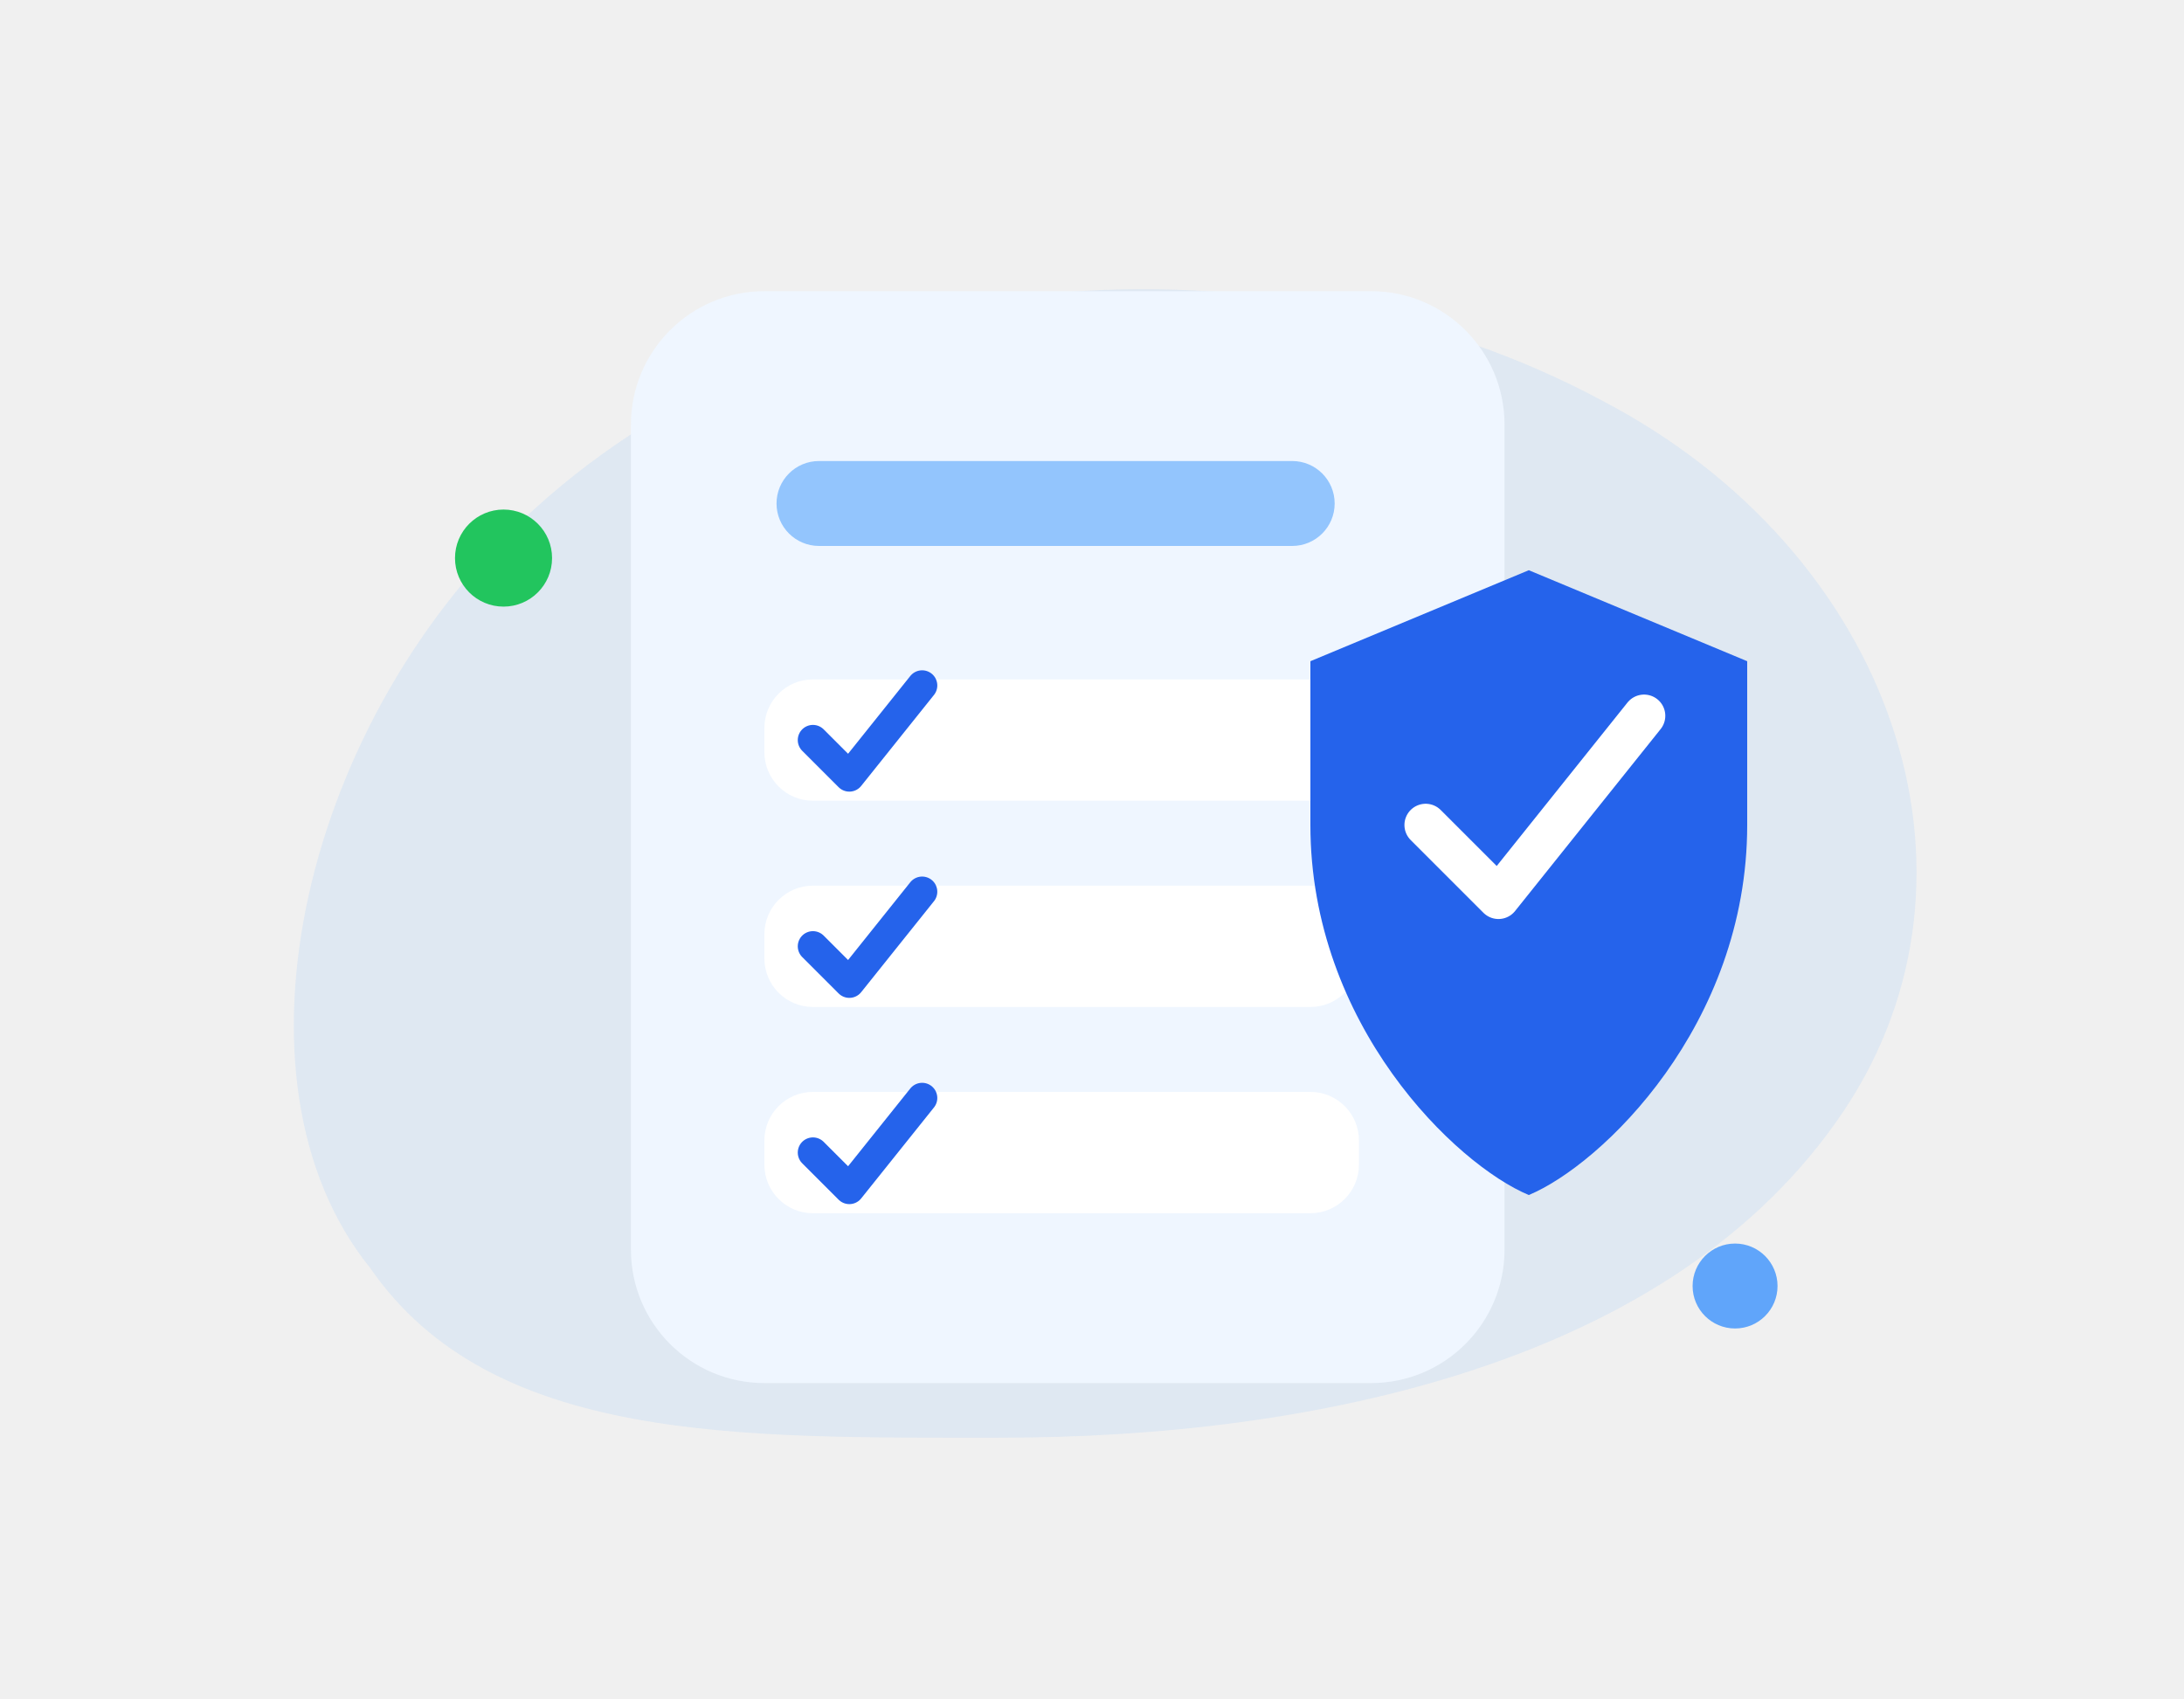
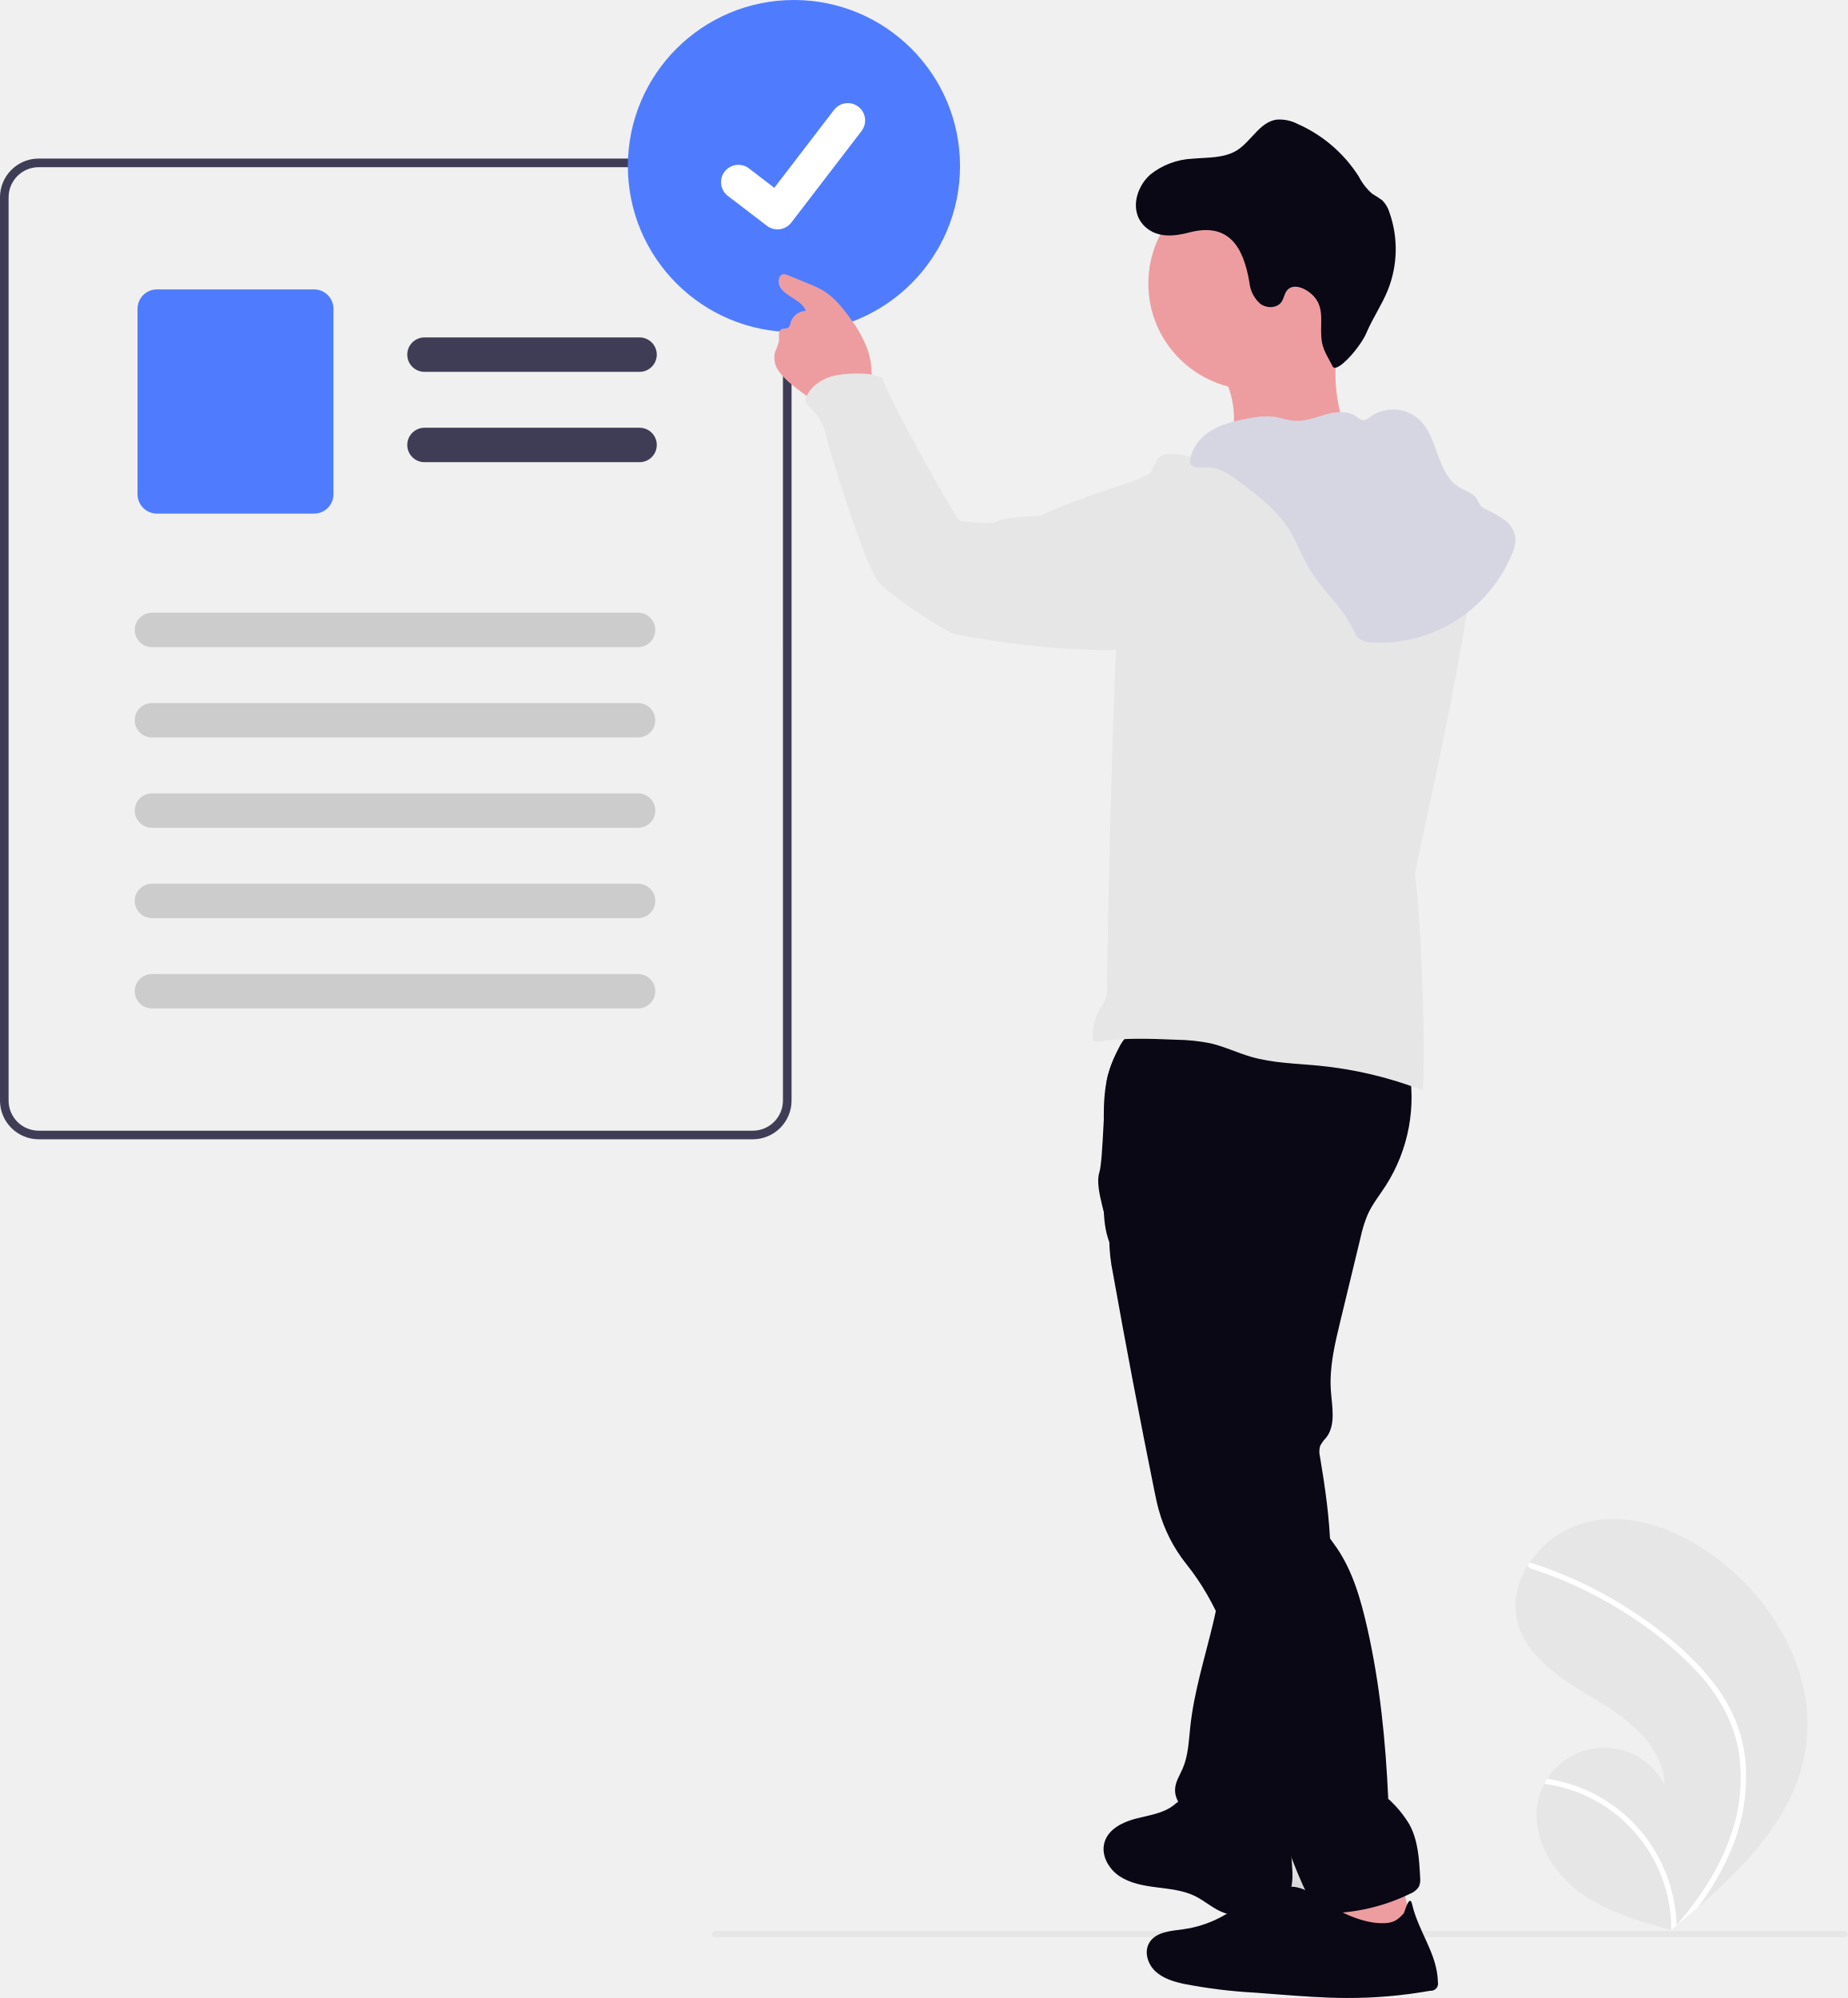
- <svg xmlns="http://www.w3.org/2000/svg" viewBox="0 0 360 280" role="img" aria-label="Authorization consent">
-   <path fill="#93c5fd" fill-opacity=".18" d="M61 209c-25-31-11-91 27-125 46-42 122-47 176-18 48 25 66 78 40 117-28 42-88 54-139 54-43 0-84 1-104-28Z" />
-   <rect x="104" y="48" width="144" height="180" rx="22" fill="#eff6ff" />
-   <rect x="128" y="76" width="92" height="14" rx="7" fill="#93c5fd" />
-   <g fill="#fff">
-     <rect x="126" y="112" width="98" height="20" rx="8" />
-     <rect x="126" y="146" width="98" height="20" rx="8" />
-     <rect x="126" y="180" width="98" height="20" rx="8" />
+ <svg xmlns="http://www.w3.org/2000/svg" width="601.798" height="650.827" viewBox="0 0 601.798 650.827">
+   <defs>
+     <linearGradient id="a" x1="-145.593" y1="1" x2="-145.593" gradientUnits="objectBoundingBox">
+       <stop offset="0" stop-color="gray" stop-opacity="0.251" />
+       <stop offset="0.535" stop-color="gray" stop-opacity="0.122" />
+       <stop offset="1" stop-color="gray" stop-opacity="0.102" />
+     </linearGradient>
+   </defs>
+   <g transform="translate(-659.101 -178.5)">
+     <g transform="translate(49 -1.543)">
+       <path d="M838.138,578.43c-3.4,20.945-18.741,37.163-35.069,51.336q-3.42,2.969-6.856,5.822c-.016.009-.031.027-.047.037-.11.091-.221.182-.323.273l-1.415,1.172.294.092.917.282c-.315-.086-.625-.169-.94-.255-.094-.027-.191-.049-.285-.076-10.826-2.924-21.872-6.133-30.722-12.984-9.182-7.115-15.5-19.245-12.338-30.422a20.465,20.465,0,0,1,1.726-4.213c.3-.559.628-1.1.974-1.633a21.937,21.937,0,0,1,38.2,2.125c-.154-12.315-11.4-21.295-21.953-27.651s-22.5-13.213-25.822-25.08c-1.85-6.6-.294-13.4,3.339-19.147.113-.175.226-.349.343-.52a32.014,32.014,0,0,1,19.114-13.414c14.615-3.316,29.932,2.791,41.921,11.79C828.491,530.441,842.007,554.616,838.138,578.43Z" transform="translate(360 171.601)" fill="#e6e6e6" />
+       <path d="M809.624,563.947a54.422,54.422,0,0,1,8.188,13.5,47.256,47.256,0,0,1,3.286,13.662,60.548,60.548,0,0,1-4.587,28.3,87.138,87.138,0,0,1-10.957,19.008q-3.42,2.969-6.856,5.822c-.016.009-.031.027-.048.037-.11.091-.221.182-.323.273l-1.415,1.172.294.092.917.282c-.315-.086-.625-.169-.94-.255-.094-.027-.191-.049-.285-.076a47.744,47.744,0,0,0-41.334-47.62c.3-.559.628-1.1.974-1.633a50.371,50.371,0,0,1,8.63,2.132,49.355,49.355,0,0,1,24.722,18.7,50.46,50.46,0,0,1,8.757,26.837c.378-.435.756-.879,1.121-1.318,6.968-8.258,12.928-17.491,16.481-27.748a56.325,56.325,0,0,0,2.678-27.163c-1.585-9.949-6.68-18.729-13.414-26.1a117.9,117.9,0,0,0-24.936-20.2,133.972,133.972,0,0,0-29.644-13.723.963.963,0,0,1-.629-1.169.819.819,0,0,1,.343-.521.713.713,0,0,1,.618-.048c1.285.414,2.562.837,3.832,1.286a135.491,135.491,0,0,1,30,15C794.113,548.468,802.773,555.512,809.624,563.947Z" transform="translate(357.515 162.946)" fill="#fff" />
+     </g>
+     <path d="M555.944,239.95a12.742,12.742,0,0,0-11.652-7.8H311.709A12.615,12.615,0,0,0,299.1,244.761V539a12.615,12.615,0,0,0,12.608,12.608H544.3A12.625,12.625,0,0,0,556.908,539V244.761a12.384,12.384,0,0,0-.956-4.812ZM554.1,539a9.82,9.82,0,0,1-9.808,9.808H311.709A9.809,9.809,0,0,1,301.9,539V244.763a9.821,9.821,0,0,1,9.808-9.808H544.3a9.857,9.857,0,0,1,9.1,6.17,10.869,10.869,0,0,1,.369,1.107,9.726,9.726,0,0,1,.335,2.532Z" transform="translate(360 -2)" fill="#3f3d56" />
+     <path d="M507.407,301.623H437.35a5.6,5.6,0,0,1,0-11.21h70.057a5.6,5.6,0,1,1,0,11.21Z" transform="translate(360 -2)" fill="#3f3d56" />
+     <path d="M507.407,331.047H437.35a5.6,5.6,0,1,1,0-11.21h70.057a5.6,5.6,0,1,1,0,11.21Z" transform="translate(360 -2)" fill="#3f3d56" />
+     <path d="M401.4,347.8h-51.2a6.312,6.312,0,0,1-6.306-6.306V281.078a6.312,6.312,0,0,1,6.306-6.306h51.2a6.312,6.312,0,0,1,6.306,6.306v60.417A6.312,6.312,0,0,1,401.4,347.8Z" transform="translate(360 -2)" fill="#4f7cff" />
+     <path d="M506.921,391.3H348.592a5.6,5.6,0,0,1,0-11.21H506.921a5.6,5.6,0,1,1,0,11.21Z" transform="translate(360 -2)" fill="#ccc" />
+     <path d="M506.921,420.72H348.592a5.6,5.6,0,0,1,0-11.21H506.921a5.6,5.6,0,1,1,0,11.21Z" transform="translate(360 -2)" fill="#ccc" />
+     <path d="M506.921,450.144H348.592a5.6,5.6,0,0,1,0-11.21H506.921a5.6,5.6,0,1,1,0,11.21Z" transform="translate(360 -2)" fill="#ccc" />
+     <path d="M506.921,479.568H348.592a5.6,5.6,0,0,1,0-11.21H506.921a5.6,5.6,0,1,1,0,11.21Z" transform="translate(360 -2)" fill="#ccc" />
+     <path d="M506.921,508.992H348.592a5.6,5.6,0,0,1,0-11.21H506.921a5.6,5.6,0,1,1,0,11.21Z" transform="translate(360 -2)" fill="#ccc" />
+     <circle cx="54.09" cy="54.09" r="54.09" transform="translate(863.593 178.5)" fill="#4f7cff" />
+     <path d="M552.323,255.223a5.61,5.61,0,0,1-3.375-1.122l-.06-.045-12.712-9.724a5.649,5.649,0,1,1,6.874-8.966l8.234,6.314L570.74,216.3a5.647,5.647,0,0,1,7.917-1.046h0l-.121.168.124-.168a5.654,5.654,0,0,1,1.044,7.918l-22.885,29.843a5.65,5.65,0,0,1-4.493,2.2Z" transform="translate(360 -2)" fill="#fff" />
+     <path d="M899.9,719.5h-368a1,1,0,0,1,0-2h368a1,1,0,0,1,0,2Z" transform="translate(360 90)" fill="#e6e6e6" />
+     <g transform="translate(911.302 212.085)">
+       <path d="M280.692,799.893a.564.564,0,0,1,.119.061c-1.45-3.133-2.8-6.3-4.036-9.521-.146-.377-.28-.768-.426-1.145.012.1.012.195.025.305.037.61.085,1.219.134,1.841.074.963.134,1.938.146,2.914.012.305.012.594.012.9a17.832,17.832,0,0,1-.366,3.536h.049c.305.025.585.037.878.086a11.926,11.926,0,0,1,3.323.95.722.722,0,0,1,.134.074Z" transform="translate(-107.914 -218.037)" fill="url(#a)" />
+       <path d="M269.257,410.86c-.131,5.091-1.855,10.022-2.126,15.1,14.992.745,29.78-6.528,44.628-4.3-4.154-2.685-6.368-7.524-7.673-12.288a50.961,50.961,0,0,1-1.463-18.88,8.315,8.315,0,0,1,.186-1.044c.551-2.492,1.976-6.014,1.594-7.971-.5-2.592-2.946-2.079-5.146-1.93a192.793,192.793,0,0,0-20.008,2.583c-1.725.3-18.525,4.494-18.777,4.056a79.069,79.069,0,0,1,7.272,14.982,29.209,29.209,0,0,1,1.513,9.688Z" transform="translate(-119.566 -307.833)" fill="#ed9da0" />
+       <path d="M393.56,397.978a21.914,21.914,0,0,0,4.578,4.615c1.137.932,2.3,1.884,3.524,2.741a15.113,15.113,0,0,0,7.5,3.049c3.571.237,11.151-1.855,13.369-4.914a8.864,8.864,0,0,0,1.277-5.119,23.549,23.549,0,0,0-1.231-7.161,39.909,39.909,0,0,0-5.78-10.46c-2.583-3.589-5.46-7.121-9.3-9.3a36.056,36.056,0,0,0-3.954-1.818c-2.331-.949-4.653-1.911-6.984-2.863a3.372,3.372,0,0,0-1.268-.336c-1.874.019-2.22,2.881-1.156,4.428,2.126,3.114,6.909,3.981,8.251,7.514a5.357,5.357,0,0,0-4.979,3.86,2.73,2.73,0,0,1-.672,1.557c-.615.494-1.576.215-2.275.587-1.24.662-.7,2.508-.831,3.906a18.277,18.277,0,0,1-1.277,3.514,7.468,7.468,0,0,0,1.2,6.191Z" transform="translate(-392.132 -310.679)" fill="#ed9da0" />
+       <path d="M278.46,815.231c-1.154-1.154-3.04-.957-4.651-.7a172.548,172.548,0,0,1-26.15,2.115c-1.1-5.354,2.087-10.564,3.112-15.926a14.36,14.36,0,0,1,1.036-4.027c1.233-2.367,4.015-3.449,6.627-4,4.712-.993,12.079-2.748,14.711,2.018C276.3,800.429,277.311,808.873,278.46,815.231Z" transform="translate(-70.373 -217.543)" fill="#ed9da0" />
+       <path d="M284.757,798.979c3.552,2.424,7.962,3.18,12.232,3.729s8.67.96,12.54,2.863c3.338,1.65,6.153,4.354,9.688,5.538a20.178,20.178,0,0,0,10.06.159c3.971-.745,8.205-2.191,10.349-5.622,1.911-3.049,1.707-6.919,1.446-10.508q-.462-6.083-.9-12.186a5.8,5.8,0,0,0-.755-2.946c-2.871-4.186-9.851,1.753-13.594,1.744-5.92-.009-12.279-3.217-16.549-7.142a5.028,5.028,0,0,0-1.287-.97c-1.688-.755-3.376.643-4.876,1.865-.167.14-.336.28-.5.411-3.459,2.741-8.1,3.3-12.372,4.411s-8.857,3.347-10.181,7.562a6.425,6.425,0,0,0-.205.811C279.07,792.575,281.429,796.705,284.757,798.979Z" transform="translate(-172.481 -221.512)" fill="#090814" />
+       <path d="M347.072,580.44a53.375,53.375,0,0,1-7.315,39.383c-2.034,3.151-4.417,6.109-5.946,9.534a43.332,43.332,0,0,0-2.32,7.556l-6.59,27.275c-1.78,7.359-3.57,14.868-3.036,22.425.373,5.265,1.7,11.185-1.543,15.348a11.307,11.307,0,0,0-1.961,2.689,6.808,6.808,0,0,0-.032,3.544c3.334,19.8,5.806,40.5-.216,59.661-5.46,17.363-5.77,36.6-10.41,54.2-.574,2.179-1.232,4.477-2.883,6.011a9.45,9.45,0,0,1-4.322,2.053c-6.839,1.627-14.061-.279-20.439-3.234-4.483-2.077-9.308-5.72-8.924-10.645.183-2.343,1.551-4.392,2.479-6.555,1.822-4.234,1.968-8.964,2.46-13.547,1.234-11.513,4.782-22.62,7.464-33.88s4.5-23.026,2.235-34.375a300.7,300.7,0,0,0-22.116-68.034,8.206,8.206,0,0,0-2.026-3.047,20.941,20.941,0,0,1-2.868-1.957,8.65,8.65,0,0,1-1.312-3.566c-1-3.593-3.961-6.243-5.946-9.4-5.015-7.967-3.425-18.179-3.24-27.591.18-9.152-1.137-18.39.363-27.418s6.674-18.262,15.38-21.091c4.313-1.4,8.975-1.084,13.488-.637C301.4,567.507,324.635,571.85,347.072,580.44Z" transform="translate(-140.608 -267.226)" fill="#090814" />
+       <path d="M249.159,637.052a57.17,57.17,0,0,0,1.2,10.583q6.321,35.452,13.473,70.755c.419,2.041.831,4.084,1.38,6.088a49.376,49.376,0,0,0,9.127,17.957C294.21,767.2,295.925,803.158,306.7,833.02c.728,2.018,1.454,4.046,2.228,6.041a150.9,150.9,0,0,0,6.647,14.836,4.241,4.241,0,0,0,1.371,1.771,4.065,4.065,0,0,0,2.163.42,63.145,63.145,0,0,0,28-6.368,5.8,5.8,0,0,0,2.974-2.471,5.974,5.974,0,0,0,.317-2.849c-.3-5.92-.662-12.055-3.487-17.258a36.823,36.823,0,0,0-6.9-8.363c-.839-18.581-2.676-37.2-6.765-55.343-2.1-9.277-4.689-18.656-10.078-26.5-3.971-5.79-9.669-11.5-8.97-18.489.307-3.067,1.594-6.884-.9-8.689-1.091-.793-2.7-.895-3.442-2.018a3.838,3.838,0,0,1-.485-1.734,42.815,42.815,0,0,1,.885-14.331,75.581,75.581,0,0,0,2.136-9.342c.317-3.189-.224-6.638-2.35-9.02-.131-6.377.046-13-.084-19.364a35.912,35.912,0,0,1,.895-10.815c.484-1.669,1.221-3.263,1.594-4.97,1.333-6.126-2-13.463,1.967-18.32,1.65-2.018,4.2-3.021,6.358-4.476,4.317-2.881,7.151-7.6,8.727-12.549a69.259,69.259,0,0,0,2.471-15.365,15.81,15.81,0,0,0,.037-3.323,6.08,6.08,0,0,0-.447-1.662c-1.231-2.769-4.541-3.841-7.487-4.549A242.445,242.445,0,0,0,266.9,571.24c-7.121-4.849-11.132-3.115-14.153,2.018a53.094,53.094,0,0,0-4.027,9.836c-1.38,4.167-1.463,27.495-2.806,31.681C244.181,620.224,249.224,631.337,249.159,637.052Z" transform="translate(-140.072 -266.433)" fill="#090814" />
+       <ellipse cx="34.621" cy="34.621" rx="34.621" ry="34.621" transform="translate(121.808 24.156)" fill="#ed9da0" />
+       <path d="M-4149.792-4652.61c-7.44-.729-15.02-.821-22.195-2.91-4.483-1.307-8.735-3.371-13.286-4.41a61.225,61.225,0,0,0-11.2-1.144c-8.3-.335-16.651-.666-24.864.557-.665.1-1.476.152-1.874-.391a1.754,1.754,0,0,1-.25-.978,16.557,16.557,0,0,1,2.125-8.812c1.046-1.848,2.5-3.656,2.462-5.777-.058-.738,1.115-72.679,2.986-111.644a46.95,46.95,0,0,1-5.248.112,271.608,271.608,0,0,1-47.491-5.223c-1.78-.308-20.89-12.174-24.807-17.166-4.66-6.026-16.38-44.708-16.792-46.914a17.941,17.941,0,0,0-5.495-9.882,3.6,3.6,0,0,1-1.3-1.736,2.8,2.8,0,0,1,.311-1.693c1.594-3.55,5.239-5.84,9.021-6.764a38.709,38.709,0,0,1,11.621-.463,27.323,27.323,0,0,1,3.807,1.011c3.071,8.322,24.473,46.853,25.592,46.795,3.06.188,9.666,1.305,12.438,0,3.15-1.477,13.477-1.537,14.028-1.838,1.249-.727,12.477-5.591,13.941-5.435-.923-.821,20.339-6.173,21.806-8.724.461-.8.593-1.864,1.235-2.477a6.328,6.328,0,0,1,.959-1.911c1.173-1.33,3.157-1.52,4.929-1.464a21.844,21.844,0,0,1,6.422,1.188v-.007c1.51,1.746,3.535,3.671,5.772,3.108a7.834,7.834,0,0,0,2.247-1.2c3.991-2.572,8.89-3.176,13.586-3.883a200.489,200.489,0,0,0,27.976-6.291,28.573,28.573,0,0,1,8.275-1.684c5.868.031,11.069,3.931,14.747,8.5s6.283,9.924,9.891,14.552c2.57,3.3,5.633,6.2,8.033,9.625,6.061,8.64-18.491,111.4-18.16,113.131,2.3,16.351,3.508,61.867,2.493,70.253A128.46,128.46,0,0,0-4149.792-4652.61Z" transform="translate(4327.194 4966.164)" fill="#e6e6e6" />
+       <path d="M226.806,409.526c3.714-2.312,8.086-3.292,12.39-4.078a26.111,26.111,0,0,1,7.883-.567c2.437.3,4.776,1.245,7.228,1.382,3.442.192,6.742-1.2,10.067-2.114s7.165-1.258,9.97.754a4.3,4.3,0,0,0,2.168,1.152,3.8,3.8,0,0,0,2.242-1.1,12.773,12.773,0,0,1,15.92.839c6.348,5.952,5.629,17.582,13.069,22.1,2.051,1.244,4.672,1.9,5.869,3.981a14.706,14.706,0,0,0,1.012,1.914,5.185,5.185,0,0,0,1.789,1.275,34.753,34.753,0,0,1,6.132,3.525,8.769,8.769,0,0,1,3.529,5.916,11.146,11.146,0,0,1-1.084,4.976,46.684,46.684,0,0,1-45.371,29.008A7.181,7.181,0,0,1,274.873,477a8.967,8.967,0,0,1-1.662-2.744c-3.5-7.333-10.066-12.746-14.237-19.718-2.485-4.154-4.082-8.8-6.669-12.895-3.923-6.2-9.888-10.787-15.728-15.234-3.292-2.508-6.959-5.139-11.1-4.964-3.687.157-6.369.356-5.017-4.167a14.48,14.48,0,0,1,6.349-7.754Z" transform="translate(-84.681 -302.76)" fill="#d6d6e3" />
+       <path d="M243.633,824.849c2.508,2.341,5.957,3.366,9.3,4.092A167.744,167.744,0,0,0,276.1,831.8c2.517.186,5.044.382,7.562.578,7.384.559,14.778,1.129,22.2,1.156a153.018,153.018,0,0,0,27.289-2.358,2.316,2.316,0,0,0,2.493-2.769c-.16-9.224-6.323-16.388-8.394-25.377-.858-3.693-2.44,2.572-2.738,2.916-1.836,2.089-3.226,3.049-6.014,3.2-7.618.42-16.148-4.215-22.2-8.336a28.423,28.423,0,0,0-4.111-2.545,12.1,12.1,0,0,0-3.323-.949,20.1,20.1,0,0,0-11.328,2.293c-4.549,2.255-8.546,5.5-13.043,7.823a36.663,36.663,0,0,1-11.691,3.7c-4.121.569-9.044.839-11.157,4.409a.035.035,0,0,0-.01.029C239.875,818.526,241.135,822.517,243.633,824.849Z" transform="translate(-119.525 -216.297)" fill="#090814" />
+       <path d="M266.383,372.866a6.4,6.4,0,0,1-2.392.89,7.715,7.715,0,0,1-6.392-.957Z" transform="translate(-70.69 -309.281)" opacity="0.1" />
+       <path d="M82.584,55.137a23.706,23.706,0,0,1-12.991,6.816c-4.817,1.036-10.1,1.358-13.955,4.379-4.38,3.488-6.306,10.116-11.678,11.59a12.8,12.8,0,0,1-6.992-.554,45.25,45.25,0,0,1-21.894-14.6,18.745,18.745,0,0,0-5.037-5.036,36.457,36.457,0,0,1-3.474-1.694,9.457,9.457,0,0,1-2.832-3.693A35.892,35.892,0,0,1,1.22,27.136c1.342-4.978,3.766-9.59,5.2-14.6S14.462-1.994,16.01.371s3.533,4.57,4.38,7.3c1.652,5.37.16,10.772,4.361,14.5,2.6,2.306,7.3,3.854,9.064.876.7-1.154.656-2.611,1.256-3.81,1.187-2.336,4.6-2.8,6.86-1.46a10.524,10.524,0,0,1,4.292,6.364c3.4,11.5,9.2,18.743,21.5,13.823,4.584-1.84,9.984-3.08,14.393.072C87.926,42.19,86.744,50.408,82.584,55.137Z" transform="translate(197.676 88.082) rotate(-173)" fill="#090814" />
+     </g>
  </g>
-   <path fill="none" stroke="#2563eb" stroke-linecap="round" stroke-linejoin="round" stroke-width="5" d="m134 122 6 6 12-15m-18 43 6 6 12-15m-18 43 6 6 12-15" />
-   <path fill="#2563eb" d="M252 94 288 109v27c0 33-24 56-36 61-12-5-36-28-36-61v-27l36-15Z" />
-   <path fill="none" stroke="#fff" stroke-linecap="round" stroke-linejoin="round" stroke-width="7" d="m235 136 12 12 24-30" />
-   <circle cx="83" cy="92" r="8" fill="#22c55e" />
-   <circle cx="286" cy="212" r="7" fill="#60a5fa" />
</svg>
